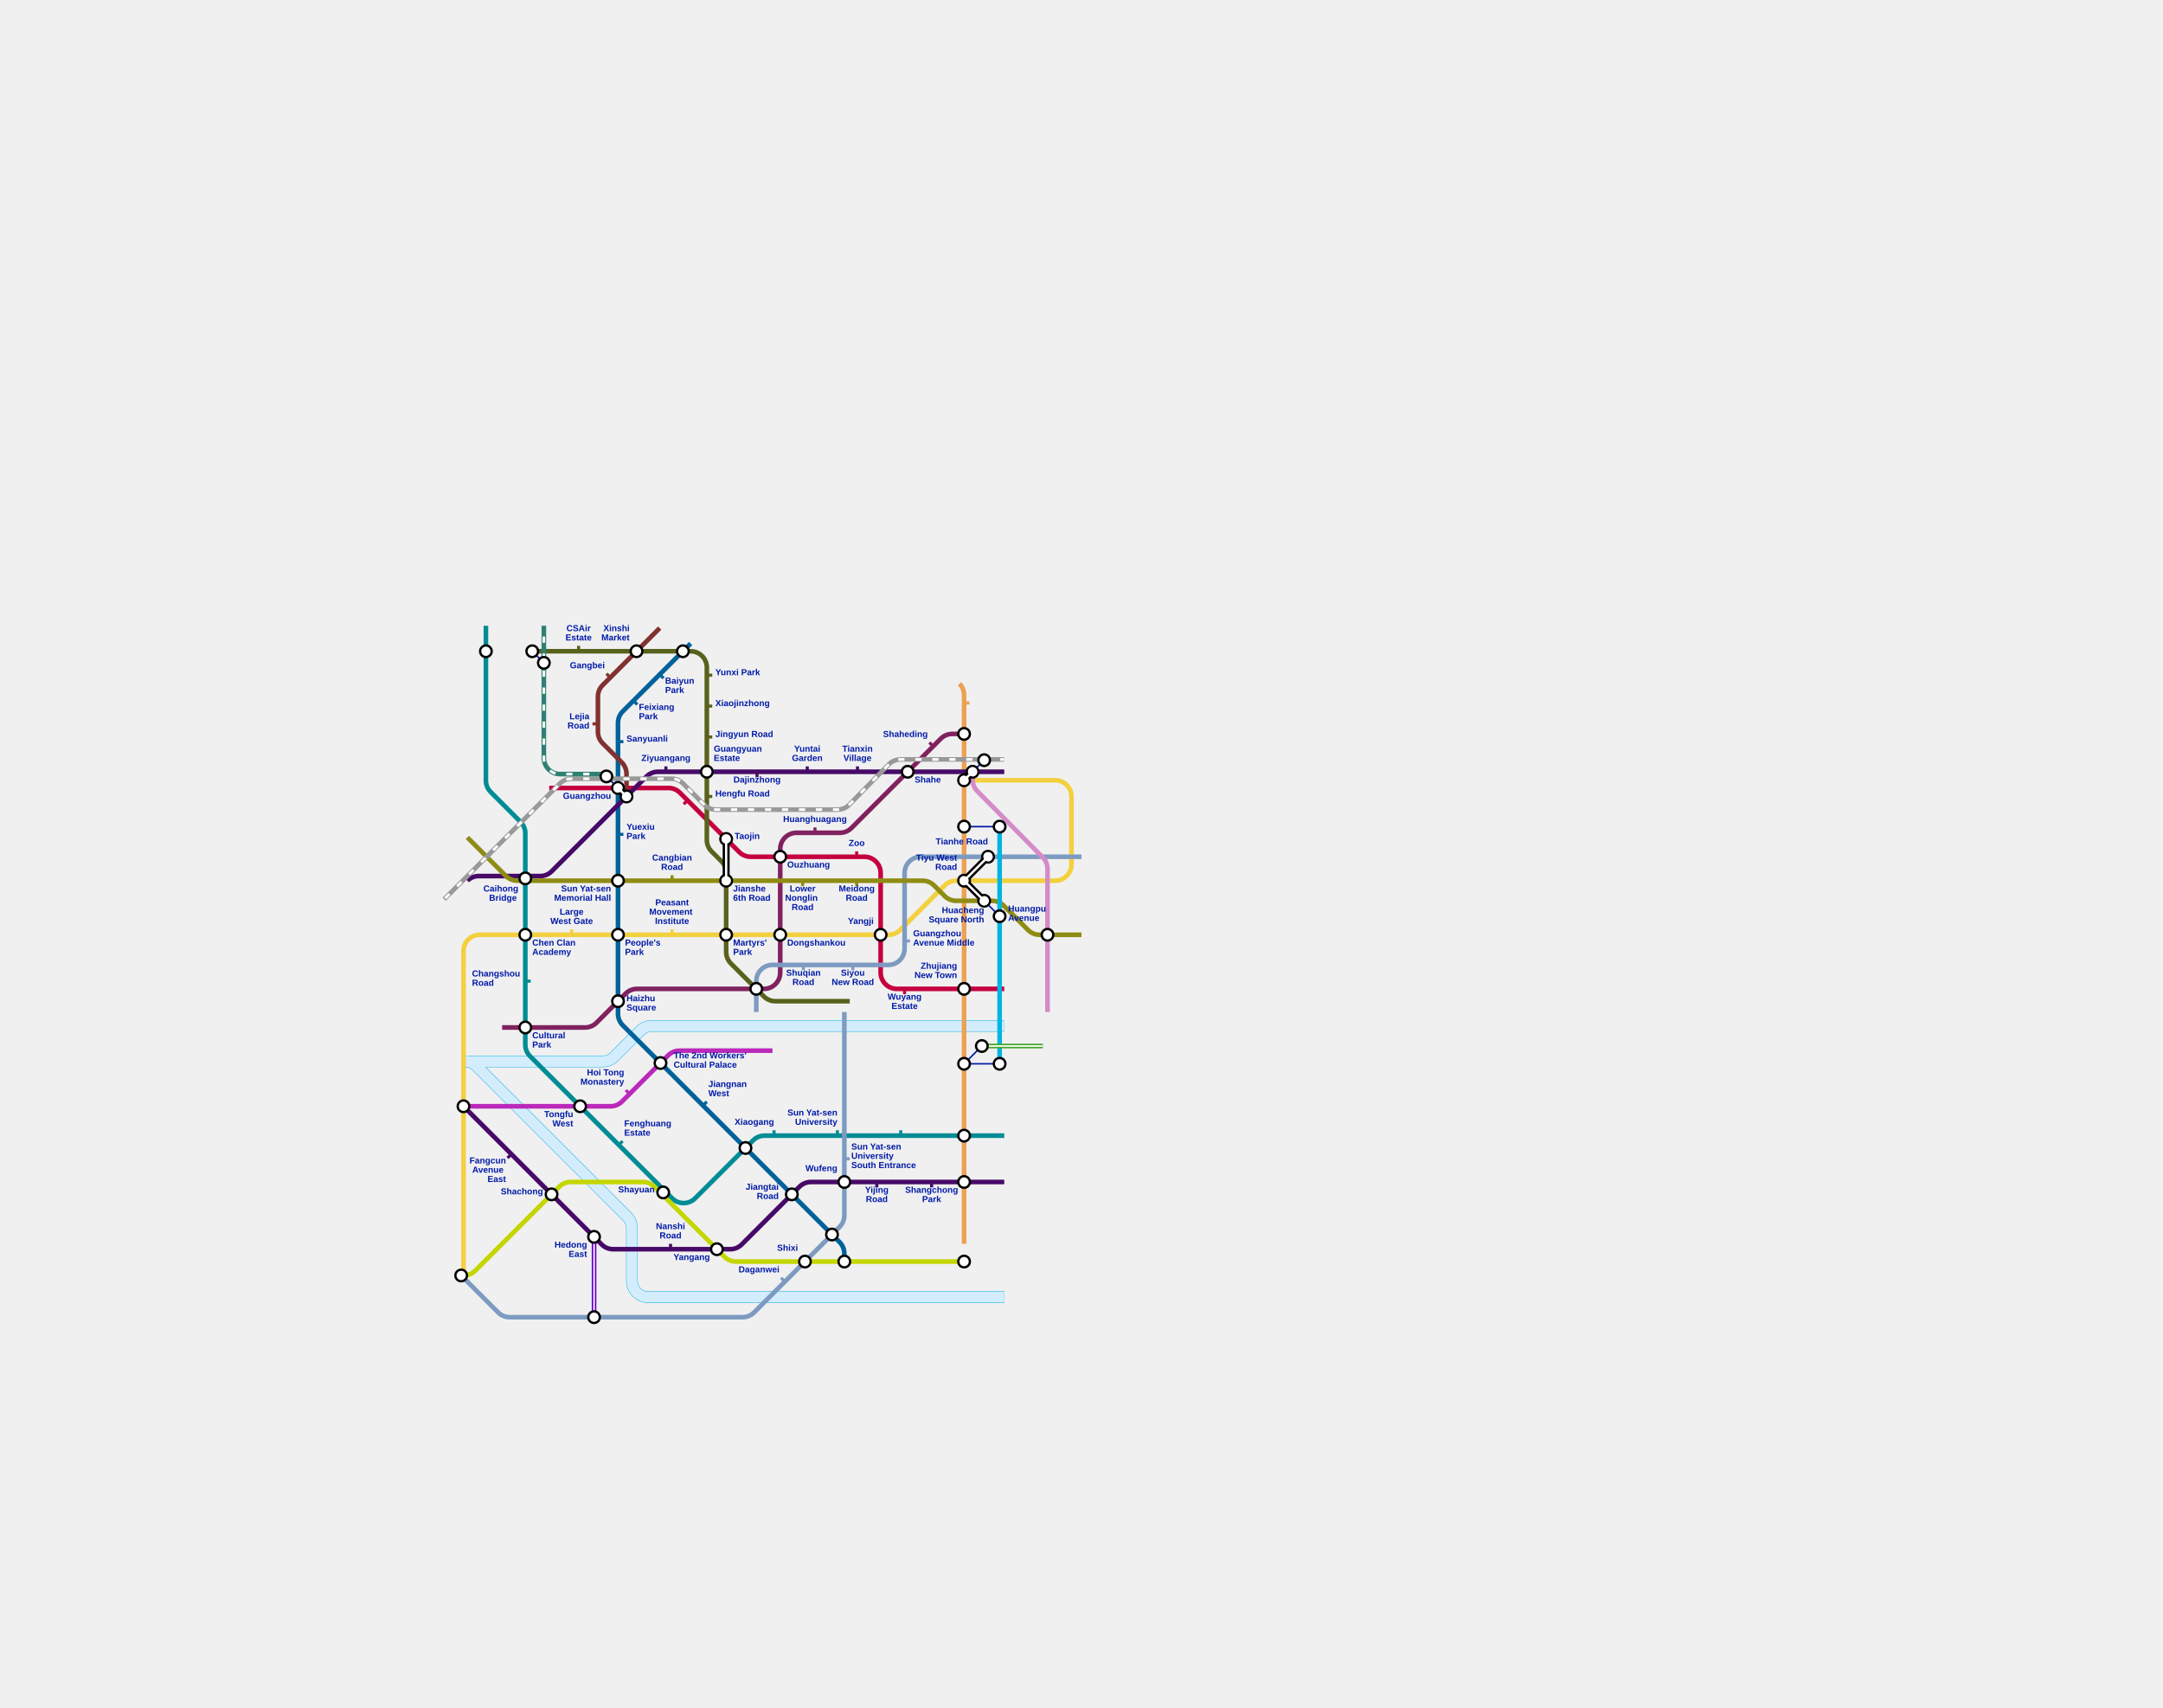
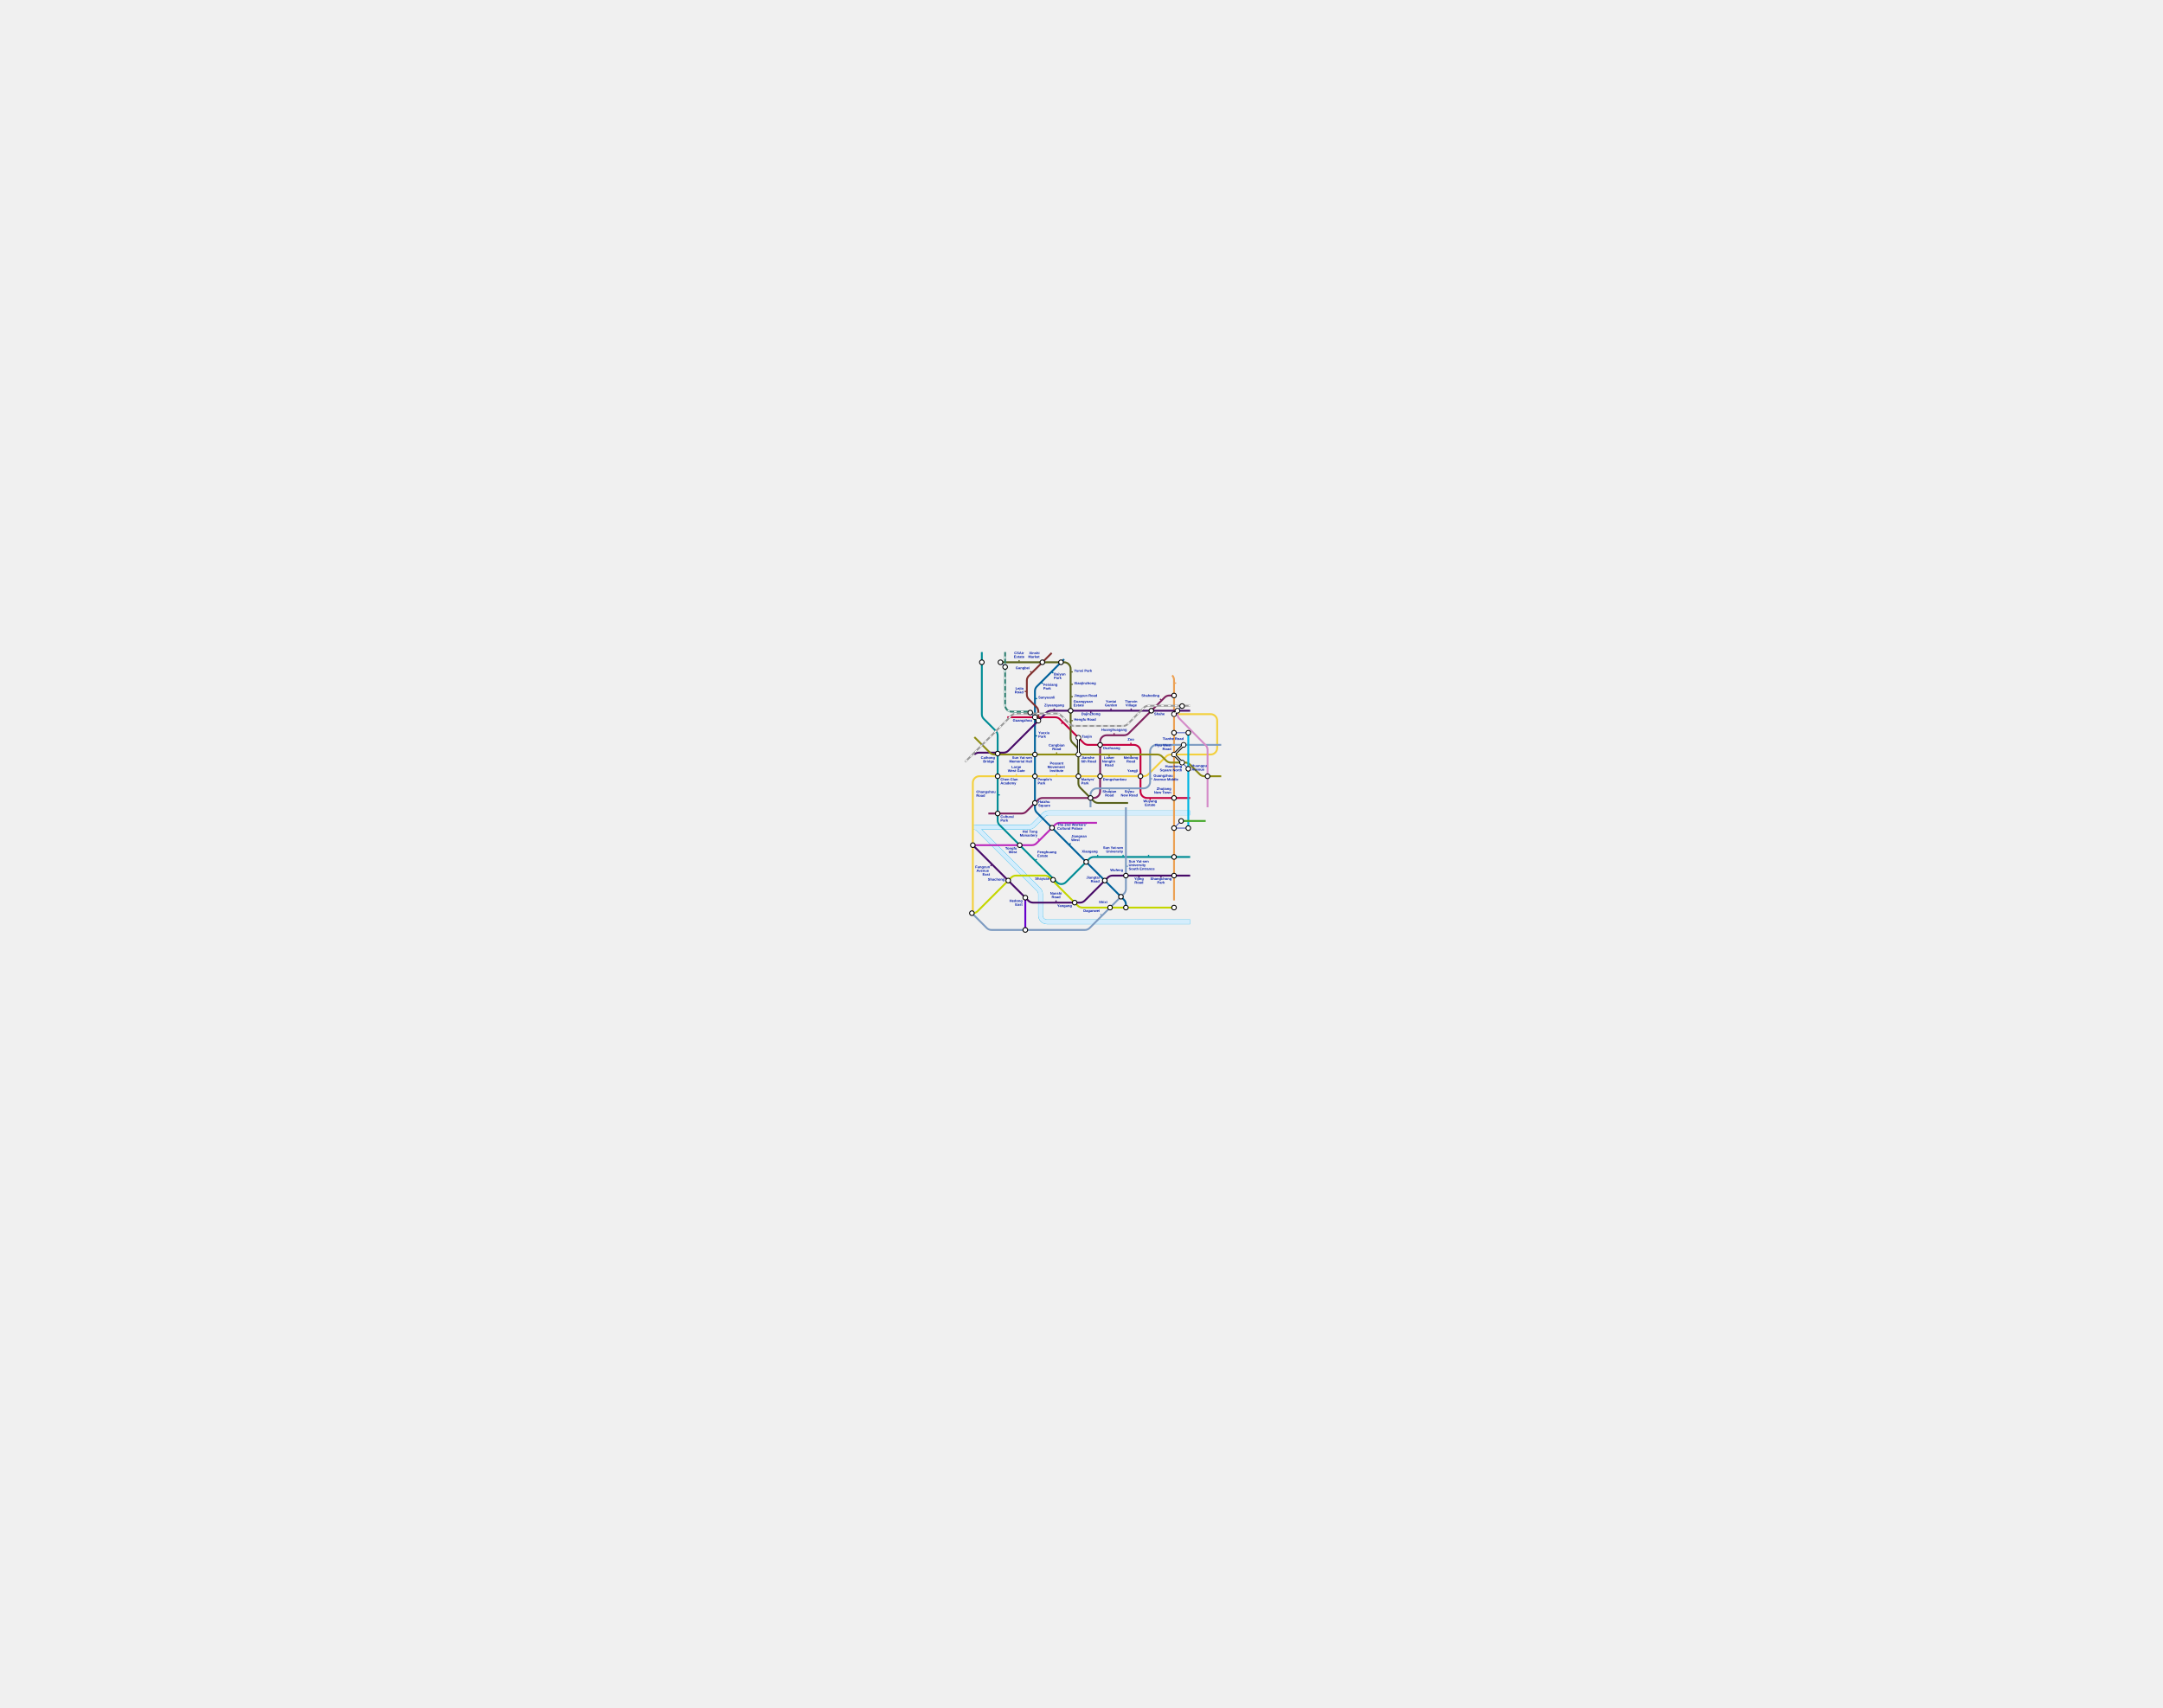
- <svg xmlns="http://www.w3.org/2000/svg" xmlns:xlink="http://www.w3.org/1999/xlink" width="2800" height="2210" viewBox="-800 -1210 2800 2210">
+ <svg xmlns="http://www.w3.org/2000/svg" xmlns:xlink="http://www.w3.org/1999/xlink" width="5700" height="4500" viewBox="-2700 -2500 5700 5500">
  <style type="text/css">
        .LineDiagram {fill:none;stroke-width:6}
-         .NonGZMTR {stroke:#fff;stroke-width:2}
+         .NonMetro {stroke:#fff;stroke-width:2}
        .Railway {stroke-dasharray:8,14;stroke-width:3.5;stroke:#fff}
+         .Branch {stroke-dasharray:3.5,3.5;stroke-width:3.5;stroke:#fff}
        .DumbbellBG {stroke:#000;stroke-width:9}
        .DumbbellFG {stroke:#fff;stroke-width:3}
        .PaidTunnel {fill:none;stroke:#0019A8;stroke-width:2}
        .RiverBG {fill:none;stroke-width:15;stroke:#00ABE7}
        .RiverFG {fill:none;stroke-width:14;stroke:#D4EDFC}
+         .Sea {stroke-width:0.5;stroke:#00ABE7;fill:#D4EDFC}
+         .Island {stroke-width:0.5;stroke:#00ABE7;fill:#fff}
        .FlagBox {fill:none;stroke-width:8}
        .FlagBoxNameEN {
            font-family:Arial,"Hiragino Mincho ProN","PingFang HK","Meiryo UI",Meiryo,"Microsoft Jhenghei UI","Arial Unicode MS",sans-serif;
            font-weight:bold;
            alignment-baseline:middle;
            text-anchor:middle;
            font-size:4.5pt;
        }
        .FlagBoxNameZH {
            font-family:Arial,"Hiragino Mincho ProN","PingFang HK","Meiryo UI",Meiryo,"Microsoft Jhenghei UI","Arial Unicode MS",sans-serif;
            font-weight:bold;
            alignment-baseline:central;
            text-anchor:middle;
            font-size:3.7pt;
        }
        .StationTick {fill:none;stroke-width:4}
        .StationNameEN {
            font-family:Arial,"Hiragino Mincho ProN","PingFang HK","Meiryo UI",Meiryo,"Microsoft Jhenghei UI","Arial Unicode MS",sans-serif;
            fill:#0019A8;
            font-weight:bold;
            alignment-baseline:middle;
        }
        .StationNameZH {
            font-family:Arial,"Hiragino Mincho ProN","PingFang HK","Meiryo UI",Meiryo,"Microsoft Jhenghei UI","Arial Unicode MS",sans-serif;
            fill:#0019A8;
            font-weight:bold;
            alignment-baseline:central;
        }
        .cgz1 {stroke:#F3D03E}
        .cgz2 {stroke:#00629B}
        .cgz3 {stroke:#ECA154}
        .cgz4 {stroke:#00843D}
        .cgz5 {stroke:#C5003E}
        .cgz6 {stroke:#80225F}
        .cgz7 {stroke:#97D700}
        .cgz8 {stroke:#008C95}
        .cgz9 {stroke:#71CC98}
        .cgz10 {stroke:#7D9BC1}
        .cgz11 {stroke:#470A68}
        .cgz12 {stroke:#59621D}
        .cgz13 {stroke:#8E8C13}
        .cgz14 {stroke:#81312F}
        .cgz18 {stroke:#D48BC8}
        .cgz19 {stroke:#BB29BB}
        .cgz21 {stroke:#201747}
        .cgz22 {stroke:#041E42}
        .cgf {stroke:#C4D600}
        .cgzapm {stroke:#00B5E2}
        .cgzthz1 {stroke:#44A729}
+         
+         .cunknown {stroke:#999999}
+         .chsr {stroke:#F47920}
+         .cprdir {stroke:#2F8072}
+ 
        .cfs11 {stroke:#6600CC}
-         .cunknown {stroke:#999999}
-         .cprdir {stroke:#2F8072}
+         
+         .csz1 {stroke:#00B140}
+         .csz2 {stroke:#B94700}
+         .csz3 {stroke:#00A9E0}
+         .csz4 {stroke:#DA291C}
+         .csz5 {stroke:#A05EB5}
+         .csz6 {stroke:#00C7B1}
+         .csz7 {stroke:#0033A0}
+         .csz8 {stroke:#E45DBF}
+         .csz9 {stroke:#7B6469}
+         .csz10 {stroke:#0092BC}
+         .csz11 {stroke:#672146}
+         .csz12 {stroke:#A192B2}
+         .csz13 {stroke:#DE7C00}
+         .csz14 {stroke:#919D9D}
+         .csz15 {stroke:#84BD00}
+         .csz16 {stroke:#F67599}
+         .csz20 {stroke:#FFD700}
+ 
+         .ctwl {stroke:#E2231A}
+         .cktl {stroke:#00AF41}
+         .cisl {stroke:#0071CE}
+         .ctkl {stroke:#A35EB5}
+         .ctcl {stroke:#F38B00}
+         .cdrl {stroke:#E777CB}
+         .cael {stroke:#007078}
+         .csile {stroke:#B6BD00}
+         .csilw {stroke:#9182C2}
+         .cekl {stroke:#00FF00}
+         .cerl {stroke:#61B4E4}
+         .cwrl {stroke:#B6008D}
+         .cmol {stroke:#9A3820}
+         .cnol {stroke:#FF0066}
+         .c360 {stroke:#94989A}
+         .clrl {stroke:#CD9700}
+         .cefls {stroke:#000000}
+ 
        .TfLLU {fill:#0019A8}
        .CorporateGrey {fill:#868F98}
    </style>
  <defs>
    <path id="st" class="StationTick" d="M 2,0 H 7" />
    <path id="term" class="StationTick" d="M -7,0 H 7" />
    <g id="int">
      <circle cx="0" cy="0" r="9" fill="#000" />
      <circle cx="0" cy="0" r="6" fill="#fff" />
    </g>
    <path id="flagbox" class="FlagBox" d="M -30,0 H 30" />
    <use xlink:href="#st" id="stgz1" class="cgz1" />
    <use xlink:href="#st" id="stgz2" class="cgz2" />
    <use xlink:href="#st" id="stgz3" class="cgz3" />
    <use xlink:href="#st" id="stgz4" class="cgz4" />
    <use xlink:href="#st" id="stgz5" class="cgz5" />
    <use xlink:href="#st" id="stgz6" class="cgz6" />
    <use xlink:href="#st" id="stgz8" class="cgz8" />
    <use xlink:href="#st" id="stgz10" class="cgz10" />
    <use xlink:href="#st" id="stgz11" class="cgz11" />
    <use xlink:href="#st" id="stgz12" class="cgz12" />
    <use xlink:href="#st" id="stgz13" class="cgz13" />
    <use xlink:href="#st" id="stgz14" class="cgz14" />
    <use xlink:href="#st" id="stgz18" class="cgz18" />
    <use xlink:href="#st" id="stgz19" class="cgz19" />
+     <use xlink:href="#st" id="stsz1" class="csz1" />
+     <use xlink:href="#st" id="stsz2" class="csz2" />
+     <use xlink:href="#st" id="stsz3" class="csz3" />
+     <use xlink:href="#term" id="termsz3" class="csz3" />
+     <use xlink:href="#st" id="stsz4" class="csz4" />
+     <use xlink:href="#st" id="stsz5" class="csz5" />
+     <use xlink:href="#st" id="stsz6" class="csz6" />
+     <use xlink:href="#st" id="stsz7" class="csz7" />
+     <use xlink:href="#term" id="termsz7" class="csz7" />
+     <use xlink:href="#st" id="stsz8" class="csz8" />
+     <use xlink:href="#st" id="stsz9" class="csz9" />
+     <use xlink:href="#term" id="termsz9" class="csz9" />
+     <use xlink:href="#st" id="stsz10" class="csz10" />
+     <use xlink:href="#st" id="stsz11" class="csz11" />
+     <use xlink:href="#st" id="stsz12" class="csz12" />
+     <use xlink:href="#term" id="termsz12" class="csz12" />
+     <use xlink:href="#st" id="stsz13" class="csz13" />
+     <use xlink:href="#term" id="termsz13" class="csz13" />
+     <use xlink:href="#st" id="stsz14" class="csz14" />
+     <use xlink:href="#st" id="stsz15" class="csz15" />
+     <use xlink:href="#st" id="stsz17" class="cunknown" />
+     <use xlink:href="#st" id="stsz20" class="csz20" />
+     <use xlink:href="#st" id="sttwl" class="ctwl" />
+     <use xlink:href="#term" id="termtwl" class="ctwl" />
+     <use xlink:href="#st" id="stktl" class="cktl" />
+     <use xlink:href="#term" id="termktl" class="cktl" />
+     <use xlink:href="#st" id="stisl" class="cisl" />
+     <use xlink:href="#term" id="termisl" class="cisl" />
+     <use xlink:href="#st" id="sttkl" class="ctkl" />
+     <use xlink:href="#term" id="termtkl" class="ctkl" />
+     <use xlink:href="#st" id="sttcl" class="ctcl" />
+     <use xlink:href="#term" id="termtcl" class="ctcl" />
+     <use xlink:href="#st" id="stael" class="cael" />
+     <use xlink:href="#term" id="termael" class="cael" />
+     <use xlink:href="#term" id="termdrl" class="cdrl" />
+     <use xlink:href="#st" id="stsile" class="csile" />
+     <use xlink:href="#term" id="termsile" class="csile" />
+     <use xlink:href="#st" id="stsilw" class="csilw" />
+     <use xlink:href="#st" id="stekl" class="cekl" />
+     <use xlink:href="#st" id="sterl" class="cerl" />
+     <use xlink:href="#term" id="termerl" class="cerl" />
+     <use xlink:href="#st" id="stwrl" class="cwrl" />
+     <use xlink:href="#st" id="stmol" class="cmol" />
+     <use xlink:href="#term" id="termmol" class="cmol" />
+     <use xlink:href="#st" id="stnol" class="cnol" />
+     <use xlink:href="#term" id="termnol" class="cnol" />
+     <use xlink:href="#term" id="term360" class="c360" />
    <g id="chinarail" transform="scale(0.0165) translate(-260,-305)" style="stroke:none;fill:#E60012">
      <path d="                 M169,273.5c0-19,14.7-34.8,33.7-36.3c18.9-1.5,38.1-2.2,57.4-2.2c19.3,0,38.4,0.8,57.3,2.2                 c19,1.5,33.7,17.3,33.7,36.3v47.3l-51.3,14.7c-11.2,3.2-18.9,13.4-18.9,25v147.8c0,17.4,12.2,32.3,29.3,35.7l110.6,22.1              c4.9,1,8.4,5.2,8.4,10.2V599H91v-22.7c0-5,3.5-9.2,8.4-10.2L209.9,544c17-3.4,29.3-18.3,29.3-35.7V360.5c0-11.6-7.7-21.8-18.9-25              L169,320.8V273.5z M309.4,31.7c0.2-1.2,0.3-2.4,0.3-3.6c0-14-11.1-25.4-24.9-26C276.6,1.4,268.3,1,260,1c-8.3,0-16.6,0.4-24.7,1.1              c-13.9,0.6-24.9,12-24.9,26c0,1.2,0.1,2.5,0.3,3.6C90.6,54.8,0,160.3,0,287c0,97.2,53.4,182,132.4,226.6l36.8-48.1              C104.3,432.4,59.8,364.9,59.8,287c0-110.6,89.6-200.2,200.2-200.2S460.2,176.4,460.2,287c0,77.9-44.5,145.4-109.4,178.5              c15,19.6,25.6,33.5,36.8,48.1C466.6,469,520,384.2,520,287C520,160.3,429.4,54.8,309.4,31.7z             " />
    </g>
    <g id="prdir" fill="#2f8072" stroke="none" transform="scale(0.045) translate(-120,-110)">
      <path d="m 123.261,86.979 c 18.826,44.554 49.388,83.668 88.995,112.823 l 13.143,9.675 19.351,-26.286 -13.143,-9.675 c -48.909,-36.002 -82.086,-89.248 -93.069,-148.784 -0.418,3.388 -0.841,6.777 -1.384,10.135 -0.715,4.415 -1.538,8.803 -2.466,13.159 -0.928,4.357 -1.961,8.681 -3.099,12.973 -1.138,4.292 -2.379,8.549 -3.723,12.768 -1.343,4.219 -2.789,8.402 -4.335,12.542 -0.084,0.226 -0.185,0.444 -0.27,0.67 z" />
      <path d="M 75.718,153.262 C 104.986,114.754 123.694,68.776 129.262,19.911 L 131.11,3.696 98.68,0 96.832,16.215 c -6.875,60.34 -36.537,115.622 -82.703,154.786 3.147,-1.324 6.295,-2.645 9.479,-3.845 4.184,-1.578 8.4,-3.048 12.641,-4.412 4.24,-1.364 8.505,-2.621 12.794,-3.77 4.288,-1.15 8.598,-2.193 12.927,-3.128 4.328,-0.935 8.675,-1.764 13.035,-2.485 0.238,-0.04 0.477,-0.061 0.715,-0.099 z" />
      <path d="m 157.156,160.728 c -47.997,-5.973 -97.153,0.937 -142.205,20.66 L 0,187.933 13.089,217.834 28.039,211.289 c 55.633,-24.355 118.334,-26.465 175.385,-6.208 -2.725,-2.056 -5.449,-4.116 -8.085,-6.266 -3.466,-2.826 -6.854,-5.733 -10.163,-8.716 -3.309,-2.982 -6.537,-6.039 -9.685,-9.17 -3.148,-3.131 -6.214,-6.335 -9.196,-9.608 -2.982,-3.273 -5.881,-6.616 -8.694,-10.025 -0.153,-0.186 -0.292,-0.382 -0.445,-0.569 z" />
    </g>
  </defs>
  <g id="cht_switch" style="opacity:0;cursor:pointer">
    <g id="cht_switch_base">
      <rect x="-690" y="-1040" width="10" height="10" style="fill:#fff;stroke:#000;stroke-width:1" />
      <text x="-675" y="-1030" font-size="14px" class="stname">Traditional Chinese</text>
    </g>
    <g id="cht_switch_over" style="visibility:hidden;opacity:0">
      <use xlink:href="#enabled" x="-690" y="-1040" />
      <text x="-675" y="-1030" style="stroke:#243588;stroke-width:0.5;font-size:14px" class="stname">Traditional Chinese</text>
      <set begin="cht_switch_base.click" end="cht_switch_over.click" attributeName="visibility" attributeType="CSS" to="visible" />
      <set begin="cht_switch_base.click" end="cht_switch_over.click" attributeName="opacity" attributeType="CSS" to="1" />
    </g>
    <animate attributeName="opacity" attributeType="CSS" values="0; 1" keyTimes="0; 1" dur="0.5s" fill="freeze" />
  </g>
+   <g transform="translate(2000,2000)">
+         
+     </g>
  <g class="RiverBG">
    <g id="Pearl_River">
      <path id="PearlRiver_Nansha" d="                 M -200,164                 H -20 a 21,21 0 0,0 15,-6                 L 29,124 a 21,21 0 0,1 15,-6                 H 500             " />
      <path id="Houhangdao" d="                 M -198,164 a 21,21 0 0,1 15,6                 L 12,365 a 21,21 0 0,1 6,15                 V 448 a 21,21 0 0,0 21,21                 H 500             " />
    </g>
  </g>
  <use xlink:href="#Pearl_River" class="RiverFG" />
  <g class="LineDiagram">
    <path id="GZ1_route" class="cgz1" d="             M -200,441             V 21 a 21,21 0 0,1 21,-21             H 350 a 21,21 0 0,0 15,-6             L 423,-64 a 21,21 0 0,1 15,-6             H 566 a 21,21 0 0,0 21,-21             V -179 a 21,21 0 0,0 -21,-21             H 448         " />
    <path id="GZ2_route" class="cgz2" d="             M 94,-377             L 6,-289 a 21,21 0 0,0 -6,15             V 102 a 21,21 0 0,0 6,15             L 287,398 a 21,21 0 0,1 6,15             V 423         " />
    <path id="GZ3_route" class="cgz3" d="             M 442,-325 a 21,21 0 0,1 6,15             V 400         " />
    <path id="GZ5_route" class="cgz5" d="             M -89,-190             H 65 a 21,21 0 0,1 15,6             L 157,-107 a 21,21 0 0,0 15,6             H 319 a 21,21 0 0,1 21,21             V 49 a 21,21 0 0,0 21,21             H 500         " />
    <path id="GZ6_route" class="cgz6" d="             M -150,120             H -43 a 21,21 0 0,0 15,-6             L 10,76 a 21,21 0 0,1 15,-6             H 189 a 21,21 0 0,0 21,-21             V -111 a 21,21 0 0,1 21,-21             H 287 a 21,21 0 0,0 15,-6             L 418,-254 a 21,21 0 0,1 15,-6             H 448         " />
    <path id="GZ8_route" class="cgz8" d="             M -171,-400             V -200 a 21,21 0 0,0 6,15             L -126,-146 a 21,21 0 0,1 6,15             V 142 a 21,21 0 0,0 6,15             L 70,341 a 21,21 0 0,0 30,0             L 175,266 a 21,21 0 0,1 15,-6             H 500         " />
    <path id="GZ10_route" class="cgz10" d="             M -203,441             L -155,489 a 21,21 0 0,0 15,6             H 161 a 21,21 0 0,0 15,-6             L 287,378 a 21,21 0 0,0 6,-15             V 100             M 179,100             V 60 a 21,21 0 0,1 21,-21             H 350 a 21,21 0 0,0 21,-21             V -80 a 21,21 0 0,1 21,-21             H 600         " />
    <path id="GZ11_route" class="cgz11" d="             M -195,-70 a 21,21 0 0,1 15,-6             H -101 a 21,21 0 0,0 15,-6             L 37,-205 a 21,21 0 0,1 15,-6             H 500             M -200,222             L -21,401 a 21,21 0 0,0 15,6             H 145 a 21,21 0 0,0 15,-6             L 235,326 a 21,21 0 0,1 15,-6             H 500         " />
    <path id="GZ12_route" class="cgz12" d="             M -111,-367             H 94 a 21,21 0 0,1 21,21             V -123 a 21,21 0 0,0 6,15             L 134,-95 a 21,21 0 0,1 6,15             V 22 a 21,21 0 0,0 6,15             L 189,80 a 21,21 0 0,0 15,6             H 300         " />
    <path id="GZ13_route" class="cgz13" d="             M -195,-126             L -145,-76 a 21,21 0 0,0 15,6             H 394 a 21,21 0 0,1 15,6             L 423,-50 a 21,21 0 0,0 15,6             H 484 a 21,21 0 0,1 15,6             L 531,-6 a 21,21 0 0,0 15,6             H 600         " />
    <path id="GZ14_route" class="cgz14" d="             M 11,-179             V -208 a 21,21 0 0,0 -6,-15             L -20,-248 a 21,21 0 0,1 -6,-15             V -308 a 21,21 0 0,1 6,-15             L 54,-397         " />
    <path id="GZ18_route" class="cgz18" d="             M 459,-211             V -201 a 21,21 0 0,0 6,15             L 550,-100 a 21,21 0 0,1 6,15             V 100         " />
    <path id="GZ19_route" class="cgz19" d="             M -200,222             H -10 a 21,21 0 0,0 15,-6             L 65,156 a 21,21 0 0,1 15,-6             H 200         " />
    <path id="GZAPM_route" class="cgzapm" d="             M 494,-140             V 167         " />
    <path id="GF_route" class="cgf" d="             M -200,441 a 21,21 0 0,0 15,-6             L -76,326 a 21,21 0 0,1 15,-6             H 32 a 21,21 0 0,1 15,6             L 138,417 a 21,21 0 0,0 15,6             H 448         " />
    <g class="cgzthz1">
      <path id="GZTHZ1_route" d="                 M 471,144 H 550             " />
    </g>
    <use xlink:href="#GZTHZ1_route" class="NonGZMTR" />
    <g class="cfs11">
      <path id="FS11_route" d="                 M -31,391                 V 500             " />
    </g>
    <use xlink:href="#FS11_route" class="NonGZMTR" />
    <g class="cunknown">
      <path id="Guangshen_Railway" d="                 M -15,-202                 H 69 a 21,21 0 0,1 15,6                 L 112,-168 a 21,21 0 0,0 15,6                 H 284 a 21,21 0 0,0 15,-6                 L 351,-221 a 21,21 0 0,1 15,-6                 H 500             " />
      <path id="Guangmao_Railway" d="                 M -15,-202                 H -60 a 21,21 0 0,0 -15,6                 L -225,-46             " />
    </g>
    <use xlink:href="#Guangshen_Railway" class="Railway" />
    <use xlink:href="#Guangmao_Railway" class="Railway" />
    <g class="cprdir">
      <path id="Guangqing_IC" d="                 M -15,-208                 H -75 a 21,21 0 0,1 -21,-21                 V -400             " />
    </g>
    <use xlink:href="#Guangqing_IC" class="Railway" />
  </g>
  <g id="Guangshen_Railway_station_icons">
    <path class="PaidTunnel" d="             M -111,-367 L -96,-352             M -15,-205 L 0,-190             M 474,-226 L 459,-211         " />
    <use xlink:href="#int" transform="translate(-96,-352)" id="Tangxi" />
    <use xlink:href="#int" x="-15" y="-205" id="Guangzhou" />
    <use xlink:href="#int" x="474" y="-226" id="Guangzhoudong" />
  </g>
  <g id="GZ1_station_icons">
    <use xlink:href="#int" x="-203" y="441" id="Xilang" />
    <use xlink:href="#int" x="-200" y="222" id="Fangcun" />
    <use xlink:href="#int" x="-120" y="0" id="Chen_Clan_Academy" />
    <use xlink:href="#stgz1" transform="translate(-60,0)rotate(-90)" id="Ximenkou" />
    <use xlink:href="#int" x="0" y="0" id="Gongyuanqian" />
    <use xlink:href="#stgz1" transform="translate(70,0)rotate(-90)" id="Peasants_Movement_Institute" />
    <use xlink:href="#int" x="140" y="0" id="Martyrs_Park" />
    <use xlink:href="#int" x="210" y="0" id="Dongshankou" />
    <use xlink:href="#int" x="340" y="0" id="Yangji" />
    <use xlink:href="#int" x="448" y="-70" id="Tiyu_Xilu" />
    <use xlink:href="#int" x="448" y="-200" id="Guangzhou_East_Railway_Station" />
  </g>
  <g id="GZ2_station_icons">
    <use xlink:href="#int" x="84" y="-367" id="Baiyun_Cultural_Square" />
    <use xlink:href="#stgz2" transform="translate(54,-337)rotate(45)" id="Baiyun_Park" />
    <use xlink:href="#stgz2" transform="translate(20,-303)rotate(45)" id="Feixiang_Park" />
    <use xlink:href="#stgz2" transform="translate(0,-250)" id="Sanyuanli" />
    <use xlink:href="#int" x="0" y="-190" id="Guangzhou_Railway_Station" />
    <use xlink:href="#stgz2" transform="translate(0,-130)" id="Yuexiu_Park" />
    <use xlink:href="#int" x="0" y="-70" id="SYS_Memorial_Hall" />
    <use xlink:href="#int" x="0" y="86" id="Haizhu_Square" />
    <use xlink:href="#int" transform="translate(55,166)" id="The_2nd_Workers_Cultural_Palace" />
    <use xlink:href="#stgz2" transform="translate(110,221)rotate(-45)" id="Jiangnanxi" />
    <use xlink:href="#int" transform="translate(165,276)" id="Changgang" />
    <use xlink:href="#int" transform="translate(225,336)" id="Jiangtai_Lu" />
    <use xlink:href="#int" transform="translate(277,388)" id="Dongxiaonan" />
    <use xlink:href="#int" transform="translate(293,423)" id="Nanzhou" />
  </g>
  <g id="GZ3_station_icons">
    <use xlink:href="#stgz3" transform="translate(448,-300)" id="Meihuayuan" />
    <use xlink:href="#int" x="448" y="-260" id="Yantang" />
    <path class="PaidTunnel" d="             M 448,-140 H 494         " />
    <use xlink:href="#int" x="448" y="-140" id="Linhexi" />
    <use xlink:href="#int" x="448" y="70" id="Zhujiang_New_Town" />
    <path class="PaidTunnel" d="             M 448,167 H 494             M 448,167 L 471,144         " />
    <use xlink:href="#int" x="448" y="167" id="Canton_Tower" />
    <use xlink:href="#int" x="448" y="320" id="Datang" />
    <use xlink:href="#int" transform="translate(448,423)" id="Lijiao" />
  </g>
  <g id="GZ5_station_icons">
    <use xlink:href="#stgz5" transform="translate(90,-174)rotate(135)" id="Xiaobei" />
    <use xlink:href="#int" x="140" y="-124" id="Taojin" />
    <use xlink:href="#int" x="210" y="-101" id="Ouzhuang" />
    <use xlink:href="#stgz5" transform="translate(309,-101)rotate(-90)" id="Zoo" />
    <use xlink:href="#stgz5" transform="translate(371,70)rotate(90)" id="Wuyangcun" />
  </g>
  <g id="GZ6_station_icons">
    <use xlink:href="#int" x="-120" y="120" id="Cultural_Park" />
    <use xlink:href="#int" x="179" y="70" id="Donghu" />
    <use xlink:href="#stgz6" transform="translate(255,-132)rotate(-90)" id="Huanghuagang" />
    <use xlink:href="#stgz6" transform="translate(408,-244)rotate(-135)" id="Shaheding" />
  </g>
  <g id="GZ8_station_icons">
    <use xlink:href="#int" transform="translate(-171,-367)" id="Dekang" />
    <use xlink:href="#int" x="-120" y="-73" id="Caihongqiao" />
    <use xlink:href="#stgz8" transform="translate(-120,60)" id="Hualin_Temple" />
    <use xlink:href="#int" x="-49" y="222" id="Tongfuxi" />
    <use xlink:href="#stgz8" transform="translate(1,272)rotate(-45)" id="Fenghuang_Xincun" />
    <use xlink:href="#int" x="58.5" y="333.5" id="Shayuan" />
    <use xlink:href="#stgz8" transform="translate(202,260)rotate(-90)" id="Xiaogang" />
    <use xlink:href="#stgz8" transform="translate(284,260)rotate(-90)" id="SYSU" />
    <use xlink:href="#stgz8" transform="translate(366,260)rotate(-90)" id="Lujiang" />
    <use xlink:href="#int" x="448" y="260" id="Kecun" />
  </g>
  <g id="GZ10_station_icons">
    <use xlink:href="#int" x="-31" y="495" id="GISE_New_Town" />
    <use xlink:href="#stgz10" transform="translate(216,449)rotate(-135)" id="Daganwei" />
    <use xlink:href="#stgz10" transform="translate(293,290)" id="SYSU_South_Entrance" />
    <use xlink:href="#stgz10" transform="translate(240,39)rotate(90)" id="Shuqian_Lu" />
    <use xlink:href="#stgz10" transform="translate(304,39)rotate(90)" id="Siyou_Xinmalu" />
    <use xlink:href="#stgz10" transform="translate(371,8)" id="Guangzhoudadaozhong" />
    <use xlink:href="#int" x="479" y="-101" id="Tianhe_Lu" />
  </g>
  <g id="GZ11_station_icons">
    <use xlink:href="#int" x="11" y="-179" id="Guangzhou_Railway_Station_11" />
    <g class="DumbbellBG">
      <path id="GuangzhouRailwayStation_Interchange" d="                 M 11,-179 L 0,-190             " />
    </g>
    <use xlink:href="#GuangzhouRailwayStation_Interchange" class="DumbbellFG" />
    <circle cx="11" cy="-179" r="6" fill="#fff" />
    <circle cx="0" cy="-190" r="6" fill="#fff" />
    <use xlink:href="#stgz11" transform="translate(62,-211)rotate(-90)" id="Ziyuangang" />
    <use xlink:href="#int" x="115" y="-211" id="Guangyuan_Xincun" />
    <use xlink:href="#stgz11" transform="translate(180,-211)rotate(90)" id="Dajinzhong" />
    <use xlink:href="#stgz11" transform="translate(245,-211)rotate(-90)" id="Yuntai_Garden" />
    <use xlink:href="#stgz11" transform="translate(310,-211)rotate(-90)" id="Tianxincun" />
    <use xlink:href="#int" transform="translate(375,-211)" id="Shahe" />
    <use xlink:href="#stgz11" transform="translate(406,320)rotate(90)" id="Shangchong_Park" />
    <use xlink:href="#stgz11" transform="translate(335,320)rotate(90)" id="Yijing_Lu" />
    <use xlink:href="#int" transform="translate(293,320)" id="Wufeng" />
    <use xlink:href="#stgz11" transform="translate(68,407)rotate(-90)" id="Nanshi_Lu" />
    <use xlink:href="#int" transform="translate(-31,391)" id="Hedongdong" />
    <use xlink:href="#stgz11" transform="translate(-138,284)rotate(135)" id="Fangcundadaodong" />
  </g>
  <g id="GZ12_station_icons">
    <use xlink:href="#int" transform="translate(-111,-367)" id="Tangxi" />
    <use xlink:href="#stgz12" transform="translate(-51,-367)rotate(-90)" id="Nanhang_Xincun" />
    <use xlink:href="#stgz12" transform="translate(115,-336)" id="Yunxi_Park" />
    <use xlink:href="#stgz12" transform="translate(115,-296)" id="Xiaojinzhong" />
    <use xlink:href="#stgz12" transform="translate(115,-256)" id="Jingyun_Lu" />
    <use xlink:href="#stgz12" transform="translate(115,-179)" id="Hengfu_Lu" />
  </g>
  <g id="GZ13_station_icons">
    <use xlink:href="#stgz13" transform="translate(70,-70)rotate(-90)" id="Cangbian_Lu" />
    <use xlink:href="#int" x="140" y="-70" id="Jianshe_Liumalu" />
    <g class="DumbbellBG">
      <path id="Taojin_Interchange" d="                 M 140,-70 V -124             " />
    </g>
    <use xlink:href="#Taojin_Interchange" class="DumbbellFG" />
    <circle cx="140" cy="-70" r="6" fill="#fff" />
    <circle cx="140" cy="-124" r="6" fill="#fff" />
    <use xlink:href="#stgz13" transform="translate(239,-70)rotate(90)" id="Nonglin_Xialu" />
    <use xlink:href="#stgz13" transform="translate(309,-70)rotate(90)" id="Meidong_Lu" />
    <path class="PaidTunnel" d="             M 474,-44 L 494,-24         " />
    <use xlink:href="#int" x="474" y="-44" id="Huacheng_Square_North" />
    <g class="DumbbellBG">
      <path id="TiyuXilu_Interchange" d="                 M 448,-70 L 479,-101                 M 448,-70 L 474,-44             " />
    </g>
    <use xlink:href="#TiyuXilu_Interchange" class="DumbbellFG" />
    <circle cx="448" cy="-70" r="6" fill="#fff" />
    <circle cx="479" cy="-101" r="6" fill="#fff" />
    <circle cx="474" cy="-44" r="6" fill="#fff" />
  </g>
  <g id="GZ14_station_icons">
    <use xlink:href="#stgz14" transform="translate(-26,-273)rotate(180)" id="Lejia_Lu" />
    <use xlink:href="#stgz14" transform="translate(-10,-333)rotate(-135)" id="Gangbei" />
    <use xlink:href="#int" x="24" y="-367" id="Xinshixu" />
  </g>
  <g id="GZ18_station_icons">
    <use xlink:href="#int" x="459" y="-211" id="Guangzhou_East_Railway_Station_18" />
    <g class="DumbbellBG">
      <path id="GuangzhouEastRailwayStation_Interchange" d="                 M 459,-211 L 448,-200             " />
    </g>
    <use xlink:href="#GuangzhouEastRailwayStation_Interchange" class="DumbbellFG" />
    <circle cx="459" cy="-211" r="6" fill="#fff" />
    <circle cx="448" cy="-200" r="6" fill="#fff" />
    <use xlink:href="#int" x="556" y="0" id="Xiancun" />
  </g>
  <g id="GZ19_station_icons">
    <use xlink:href="#stgz19" transform="translate(15,206)rotate(-135)" id="Hoi_Tong_Monastery" />
  </g>
  <g id="GZAPM_station_icons">
    <use xlink:href="#int" x="494" y="-140" id="Linhexi" />
    <use xlink:href="#int" x="494" y="-24" id="Huangpu_Dadao" />
    <use xlink:href="#int" x="494" y="167" id="Canton_Tower_APM" />
  </g>
  <g id="GF_station_icons">
    <use xlink:href="#int" x="-86" y="336" id="Shachong" />
    <use xlink:href="#int" x="128" y="407" id="Yangang" />
    <use xlink:href="#int" x="242" y="423" id="Shixi" />
  </g>
  <g id="GZTHZ1_station_icons">
    <use xlink:href="#int" x="471" y="144" id="Canton_Tower_THZ1" />
  </g>
  <g id="Station_names_EN" font-size="8.5pt" style="visibility:visible">
    <g id="GZ1_names_EN">
      <g text-anchor="start">
        <text x="-189" y="54" class="StationNameEN">Changshou<tspan x="-189" dy="12" class="StationNameEN">Road</tspan>
        </text>
        <text x="-111" y="14" class="StationNameEN">Chen Clan<tspan x="-111" dy="12" class="StationNameEN">Academy</tspan>
        </text>
        <text x="9" y="14" class="StationNameEN">People's<tspan x="9" dy="12" class="StationNameEN">Park</tspan>
        </text>
        <text x="149" y="14" class="StationNameEN">Martyrs'<tspan x="149" dy="12" class="StationNameEN">Park</tspan>
        </text>
        <text x="219" y="14" class="StationNameEN">Dongshankou</text>
      </g>
      <g text-anchor="middle">
        <text x="-60" y="-14" class="StationNameEN">West Gate<tspan x="-60" dy="-12" class="StationNameEN">Large</tspan>
        </text>
        <text x="70" y="-14" class="StationNameEN">Institute<tspan x="70" dy="-12" class="StationNameEN">Movement</tspan>
          <tspan x="70" dy="-12" class="StationNameEN">Peasant</tspan>
        </text>
      </g>
      <g text-anchor="end">
        <text x="331" y="-14" class="StationNameEN">Yangji</text>
        <text x="439" y="-84" class="StationNameEN">Road<tspan x="439" dy="-12" class="StationNameEN">Tiyu West</tspan>
        </text>
      </g>
    </g>
    <g id="GZ2_names_EN">
      <g text-anchor="start">
        <text x="61" y="-325" class="StationNameEN">Baiyun<tspan x="61" dy="12" class="StationNameEN">Park</tspan>
        </text>
        <text x="27" y="-291" class="StationNameEN">Feixiang<tspan x="27" dy="12" class="StationNameEN">Park</tspan>
        </text>
        <text x="11" y="-250" class="StationNameEN">Sanyuanli</text>
        <text x="11" y="-136" class="StationNameEN">Yuexiu<tspan x="11" dy="12" class="StationNameEN">Park</tspan>
        </text>
        <text x="11" y="86" class="StationNameEN">Haizhu<tspan x="11" dy="12" class="StationNameEN">Square</tspan>
        </text>
        <text x="72" y="160" class="StationNameEN">The 2nd Workers'<tspan x="72" dy="12" class="StationNameEN">Cultural Palace</tspan>
        </text>
        <text x="117" y="197" class="StationNameEN">Jiangnan<tspan x="117" dy="12" class="StationNameEN">West</tspan>
        </text>
      </g>
      <g text-anchor="end">
        <text x="-9" y="-176" class="StationNameEN">Guangzhou</text>
        <text x="-9" y="-56" class="StationNameEN">Sun Yat-sen<tspan x="-9" dy="12" class="StationNameEN">Memorial Hall</tspan>
        </text>
        <text x="208" y="330" class="StationNameEN">Jiangtai<tspan x="208" dy="12" class="StationNameEN">Road</tspan>
        </text>
      </g>
    </g>
    <g id="GZ3_names_EN">
      <g text-anchor="end">
        <text x="439" y="56" class="StationNameEN">New Town<tspan x="439" dy="-12" class="StationNameEN">Zhujiang</tspan>
        </text>
      </g>
    </g>
    <g id="GZ5_names_EN">
      <g text-anchor="start">
        <text x="151" y="-124" class="StationNameEN">Taojin</text>
        <text x="219" y="-87" class="StationNameEN">Ouzhuang</text>
      </g>
      <g text-anchor="middle">
        <text x="309" y="-115" class="StationNameEN">Zoo</text>
        <text x="371" y="84" class="StationNameEN">Wuyang<tspan x="371" dy="12" class="StationNameEN">Estate</tspan>
        </text>
      </g>
    </g>
    <g id="GZ6_names_EN">
      <g text-anchor="start">
        <text x="-111" y="134" class="StationNameEN">Cultural<tspan x="-111" dy="12" class="StationNameEN">Park</tspan>
        </text>
      </g>
      <g text-anchor="middle">
        <text x="255" y="-146" class="StationNameEN">Huanghuagang</text>
      </g>
      <g text-anchor="end">
        <text x="401" y="-256" class="StationNameEN">Shaheding</text>
      </g>
    </g>
    <g id="GZ8_names_EN">
      <g text-anchor="start">
        <text x="8" y="248" class="StationNameEN">Fenghuang<tspan x="8" dy="12" class="StationNameEN">Estate</tspan>
        </text>
      </g>
      <g text-anchor="end">
        <text x="-129" y="-56" class="StationNameEN">Caihong<tspan x="-131" dy="12" class="StationNameEN">Bridge</tspan>
        </text>
        <text x="-58" y="236" class="StationNameEN">Tongfu<tspan x="-58" dy="12" class="StationNameEN">West</tspan>
        </text>
        <text x="47.5" y="333.5" class="StationNameEN">Shayuan</text>
        <text x="202" y="246" class="StationNameEN">Xiaogang</text>
        <text x="284" y="246" class="StationNameEN">University<tspan x="284" dy="-12" class="StationNameEN">Sun Yat-sen</tspan>
        </text>
      </g>
    </g>
    <g id="GZ10_names_EN">
      <g text-anchor="start">
        <text x="302" y="278" class="StationNameEN">Sun Yat-sen<tspan x="302" dy="12" class="StationNameEN">University</tspan>
          <tspan x="302" dy="12" class="StationNameEN">South Entrance</tspan>
        </text>
        <text x="382" y="2" class="StationNameEN">Guangzhou<tspan x="382" dy="12" class="StationNameEN">Avenue Middle</tspan>
        </text>
      </g>
      <g text-anchor="middle">
        <text x="240" y="53" class="StationNameEN">Shuqian<tspan x="240" dy="12" class="StationNameEN">Road</tspan>
        </text>
        <text x="304" y="53" class="StationNameEN">Siyou<tspan x="304" dy="12" class="StationNameEN">New Road</tspan>
        </text>
      </g>
      <g text-anchor="end">
        <text x="209" y="437" class="StationNameEN">Daganwei</text>
        <text x="479" y="-117" class="StationNameEN">Tianhe Road</text>
      </g>
    </g>
    <g id="GZ11_names_EN">
      <g text-anchor="start">
        <text x="124" y="-225" class="StationNameEN">Estate<tspan x="124" dy="-12" class="StationNameEN">Guangyuan</tspan>
        </text>
        <text x="384" y="-197" class="StationNameEN">Shahe</text>
      </g>
      <g text-anchor="middle">
        <text x="62" y="-225" class="StationNameEN">Ziyuangang</text>
        <text x="180" y="-197" class="StationNameEN">Dajinzhong</text>
        <text x="245" y="-225" class="StationNameEN">Garden<tspan x="245" dy="-12" class="StationNameEN">Yuntai</tspan>
        </text>
        <text x="310" y="-225" class="StationNameEN">Village<tspan x="310" dy="-12" class="StationNameEN">Tianxin</tspan>
        </text>
        <text x="406" y="334" class="StationNameEN">Shangchong<tspan x="406" dy="12" class="StationNameEN">Park</tspan>
        </text>
        <text x="335" y="334" class="StationNameEN">Yijing<tspan x="335" dy="12" class="StationNameEN">Road</tspan>
        </text>
        <text x="68" y="393" class="StationNameEN">Road<tspan x="68" dy="-12" class="StationNameEN">Nanshi</tspan>
        </text>
      </g>
      <g text-anchor="end">
        <text x="284" y="306" class="StationNameEN">Wufeng</text>
        <text x="-40" y="405" class="StationNameEN">Hedong<tspan x="-40" dy="12" class="StationNameEN">East</tspan>
        </text>
        <text x="-145" y="296" class="StationNameEN">Fangcun<tspan x="-145" dy="12" class="StationNameEN">Avenue</tspan>
          <tspan x="-145" dy="12" class="StationNameEN">East</tspan>
        </text>
      </g>
    </g>
    <g id="GZ12_names_EN">
      <g text-anchor="start">
        <text x="126" y="-336" class="StationNameEN">Yunxi Park</text>
        <text x="126" y="-296" class="StationNameEN">Xiaojinzhong</text>
        <text x="126" y="-256" class="StationNameEN">Jingyun Road</text>
        <text x="126" y="-179" class="StationNameEN">Hengfu Road</text>
      </g>
      <g text-anchor="middle">
        <text x="-51" y="-381" class="StationNameEN">Estate<tspan x="-51" dy="-12" class="StationNameEN">CSAir</tspan>
        </text>
      </g>
    </g>
    <g id="GZ13_names_EN">
      <g text-anchor="start">
        <text x="149" y="-56" class="StationNameEN">Jianshe<tspan x="149" dy="12" class="StationNameEN">6th Road</tspan>
        </text>
      </g>
      <g text-anchor="middle">
        <text x="70" y="-84" class="StationNameEN">Road<tspan x="70" dy="-12" class="StationNameEN">Cangbian</tspan>
        </text>
        <text x="239" y="-56" class="StationNameEN">Lower<tspan x="239" dy="12" class="StationNameEN">Nonglin</tspan>
          <tspan x="239" dy="12" class="StationNameEN">Road</tspan>
        </text>
        <text x="309" y="-56" class="StationNameEN">Meidong<tspan x="309" dy="12" class="StationNameEN">Road</tspan>
        </text>
      </g>
      <g text-anchor="end">
        <text x="474" y="-28" class="StationNameEN">Huacheng<tspan x="474" dy="12" class="StationNameEN">Square North</tspan>
        </text>
      </g>
    </g>
    <g id="GZ14_names_EN">
      <g text-anchor="end">
        <text x="-37" y="-279" class="StationNameEN">Lejia<tspan x="-37" dy="12" class="StationNameEN">Road</tspan>
        </text>
        <text x="-17" y="-345" class="StationNameEN">Gangbei</text>
        <text x="15" y="-381" class="StationNameEN">Market<tspan x="15" dy="-12" class="StationNameEN">Xinshi</tspan>
        </text>
      </g>
    </g>
    <g id="GZ19_names_EN">
      <g text-anchor="end">
        <text x="8" y="182" class="StationNameEN">Hoi Tong<tspan x="8" dy="12" class="StationNameEN">Monastery</tspan>
        </text>
      </g>
    </g>
    <g id="GZAPM_names_EN">
      <g text-anchor="start">
        <text x="505" y="-30" class="StationNameEN">Huangpu<tspan x="505" dy="12" class="StationNameEN">Avenue</tspan>
        </text>
      </g>
    </g>
    <g id="GF_names_EN">
      <g text-anchor="end">
        <text x="-97" y="336" class="StationNameEN">Shachong</text>
        <text x="119" y="421" class="StationNameEN">Yangang</text>
        <text x="233" y="409" class="StationNameEN">Shixi</text>
      </g>
    </g>
    <set begin="cht_switch_base.click" end="cht_switch_over.click" attributeName="visibility" attributeType="CSS" to="hidden" />
  </g>
  <g id="Station_names_ZH" font-size="6.7pt" style="visibility:hidden">
    <g id="GZ1_names_ZH">
      <g text-anchor="start">
        <text x="9" y="14" class="StationNameZH">公園前</text>
        <text x="149" y="14" class="StationNameZH">烈士陵園</text>
      </g>
      <g text-anchor="middle">
        <text x="70" y="-14" class="StationNameZH">農講所</text>
      </g>
    </g>
    <g id="GZ13_names_ZH">
      <g text-anchor="start">
                
            </g>
      <g text-anchor="middle">
        <text x="70" y="-84" class="StationNameZH">倉邊路</text>
        <text x="239" y="-56" class="StationNameZH">農林下路</text>
        <text x="319" y="-56" class="StationNameZH">梅東路</text>
      </g>
    </g>
    <set begin="cht_switch_base.click" end="cht_switch_over.click" attributeName="visibility" attributeType="CSS" to="visible" />
  </g>
</svg>
